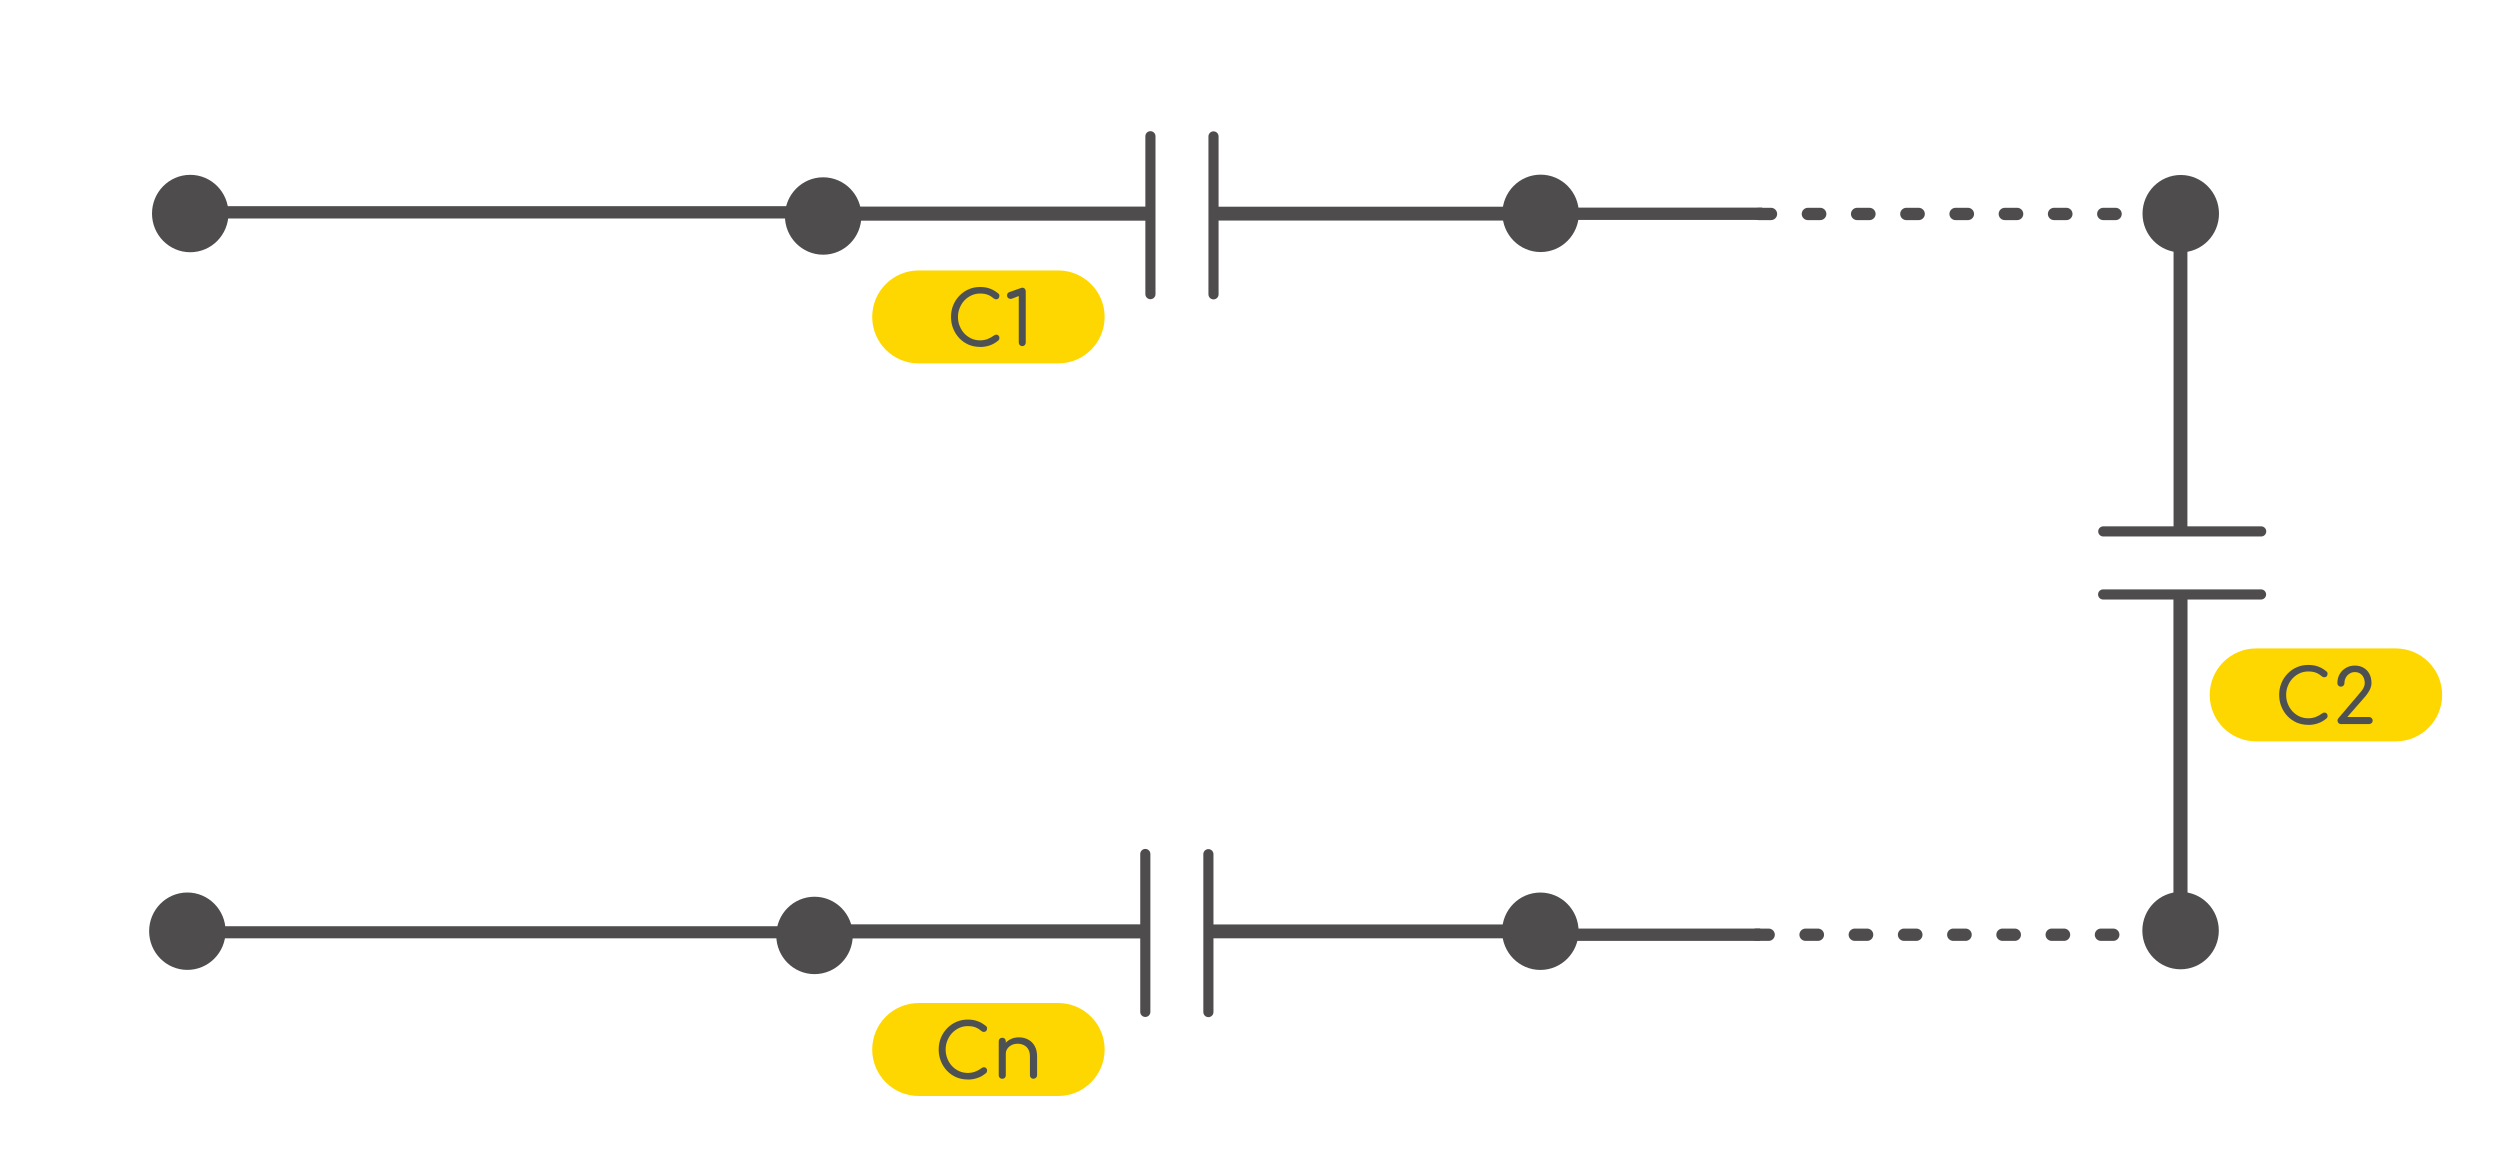
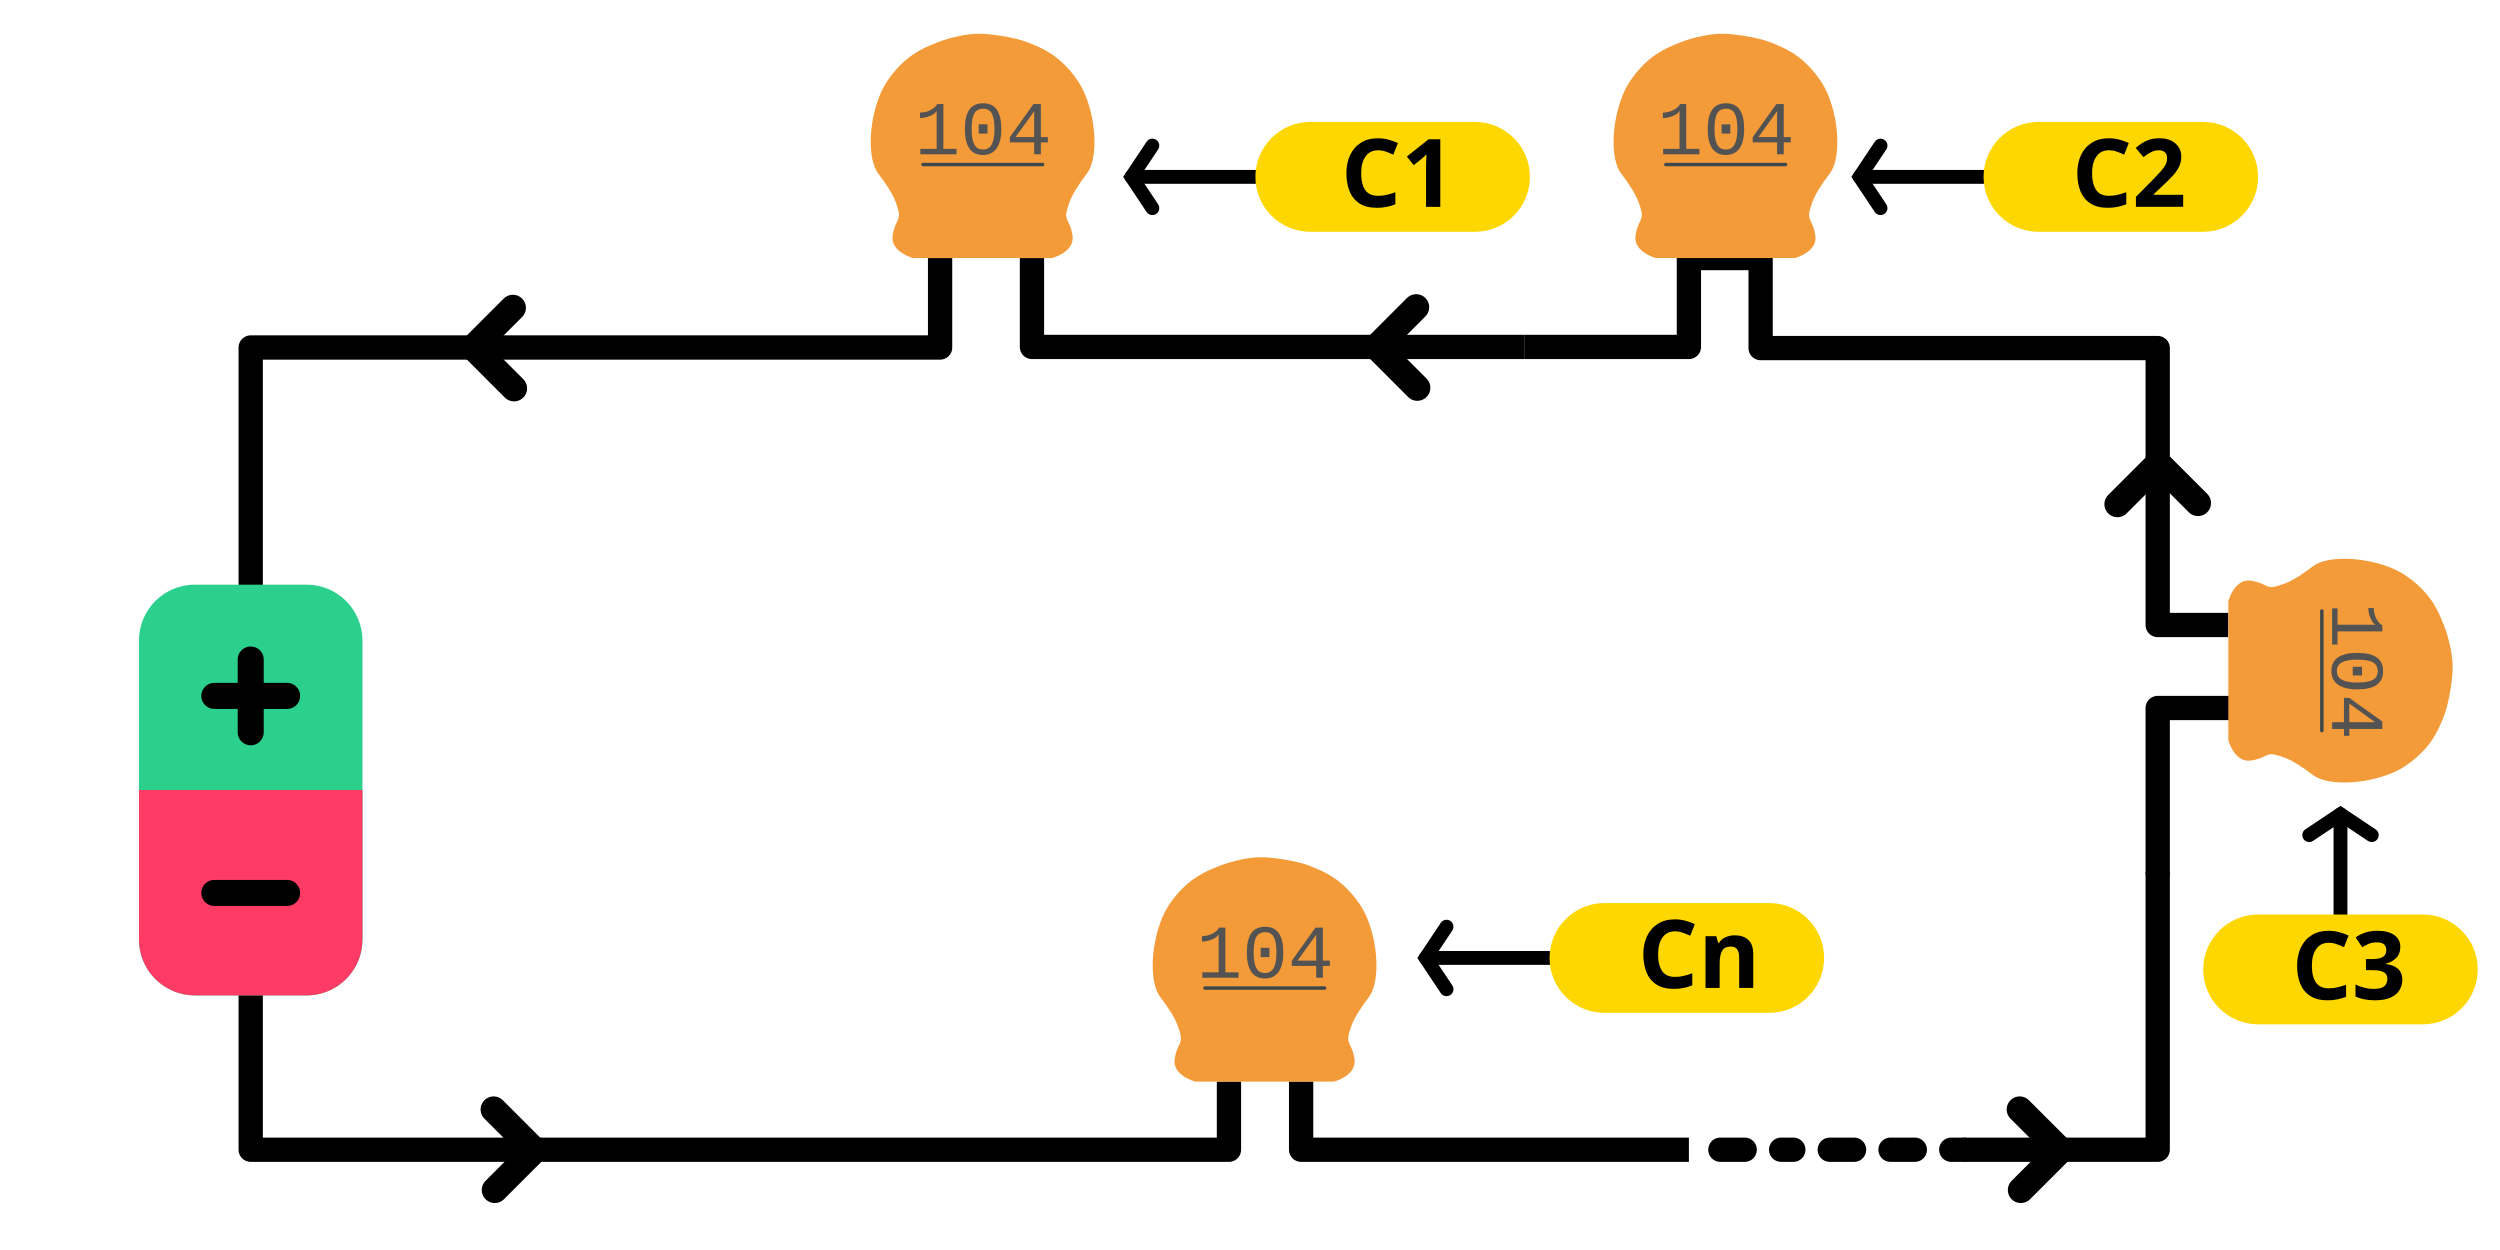
- <svg xmlns="http://www.w3.org/2000/svg" id="svg8" version="1.1" viewBox="0 0 171.979 79.11" height="299" width="650">
-   <defs id="defs2" />
-   <g id="layer1">
-     <g transform="matrix(3.197899,0,0,3.197899,-51.60007,-78.9995)" id="g4332-1">
-       <path style="fill:none;stroke:#4e4c4c;stroke-width:0.303px;stroke-linecap:butt;stroke-linejoin:miter;stroke-opacity:1" d="m 34.273,29.299 h 6.577 v 0" id="path1459-2-5-3-3-6-3" />
-       <path id="path1459-2-5-3-3-6-3-3" d="m 42.328,29.299 h 6.329 v 0" style="fill:none;stroke:#4e4c4c;stroke-width:0.298px;stroke-linecap:butt;stroke-linejoin:miter;stroke-opacity:1" />
-       <path style="fill:none;stroke:#4e4c4c;stroke-width:0.218px;stroke-linecap:round;stroke-linejoin:miter;stroke-opacity:1" d="m 40.883,31.031 v -3.397 0" id="path1459-2-5-3-3-6-3-3-7" />
-       <path id="path1459-2-5-3-3-6-3-3-7-2" d="m 42.24,31.035 v -3.397 0" style="fill:none;stroke:#4e4c4c;stroke-width:0.218px;stroke-linecap:round;stroke-linejoin:miter;stroke-opacity:1" />
-       <rect style="fill:#fed700;fill-opacity:1;stroke:none;stroke-width:0.114;stroke-linecap:round;stroke-linejoin:round;stroke-miterlimit:4;stroke-dasharray:none" id="rect1504-4" width="5" height="2" x="34.898" y="30.521" ry="1" />
-       <g style="font-style:normal;font-weight:normal;font-size:1.61px;line-height:1.25;font-family:sans-serif;fill:#000000;fill-opacity:1;stroke:none;stroke-width:0.059" id="text1508-3" aria-label="C1">
-         <path id="path913" style="font-style:normal;font-variant:normal;font-weight:600;font-stretch:normal;font-family:Comfortaa;-inkscape-font-specification:'Comfortaa Semi-Bold';fill:#4e5153;fill-opacity:1;stroke-width:0.059" d="m 37.216,32.166 q -0.13,0 -0.245,-0.048 -0.113,-0.05 -0.198,-0.138 -0.084,-0.089 -0.132,-0.206 -0.048,-0.118 -0.048,-0.253 0,-0.134 0.047,-0.25 0.048,-0.118 0.134,-0.206 0.085,-0.089 0.198,-0.138 0.113,-0.05 0.245,-0.05 0.122,0 0.212,0.034 0.092,0.032 0.182,0.106 0.013,0.01 0.018,0.023 0.006,0.011 0.005,0.023 0,0.011 -0.003,0.024 -0.002,0.024 -0.021,0.04 -0.018,0.014 -0.045,0.016 -0.026,0.002 -0.05,-0.018 -0.061,-0.053 -0.129,-0.08 -0.066,-0.027 -0.169,-0.027 -0.098,0 -0.185,0.04 -0.085,0.04 -0.151,0.109 -0.064,0.069 -0.101,0.161 -0.037,0.09 -0.037,0.193 0,0.105 0.037,0.196 0.037,0.092 0.101,0.161 0.066,0.069 0.151,0.108 0.087,0.039 0.185,0.039 0.085,0 0.159,-0.027 0.076,-0.029 0.145,-0.08 0.026,-0.019 0.052,-0.016 0.026,0.002 0.043,0.021 0.019,0.018 0.019,0.05 0,0.016 -0.006,0.031 -0.005,0.013 -0.018,0.024 -0.085,0.072 -0.185,0.106 -0.1,0.034 -0.209,0.034 z" />
-         <path id="path915" style="font-style:normal;font-variant:normal;font-weight:600;font-stretch:normal;font-family:Comfortaa;-inkscape-font-specification:'Comfortaa Semi-Bold';fill:#4e5153;fill-opacity:1;stroke-width:0.059" d="m 38.126,32.15 q -0.029,0 -0.052,-0.021 -0.023,-0.023 -0.023,-0.055 v -1.003 l -0.132,0.052 q -0.024,0.01 -0.045,0.01 -0.032,0 -0.055,-0.021 -0.021,-0.021 -0.021,-0.053 0,-0.023 0.011,-0.042 0.011,-0.019 0.037,-0.029 l 0.251,-0.089 q 0.008,-0.003 0.016,-0.005 0.008,-0.002 0.014,-0.002 0.034,0 0.053,0.023 0.021,0.021 0.021,0.053 v 1.106 q 0,0.032 -0.023,0.055 -0.021,0.021 -0.055,0.021 z" />
+ <svg xmlns="http://www.w3.org/2000/svg" width="100%" height="100%" viewBox="0 0 600 300" version="1.1" xml:space="preserve" style="fill-rule:evenodd;clip-rule:evenodd;stroke-linejoin:round;stroke-miterlimit:1.5;">
+   <path d="M247.671,61.935l-0,21.326l118.277,0" style="fill:none;stroke:#000;stroke-width:5.83px;" />
+   <path d="M365.948,83.261l39.388,0l0,-21.326l17.214,0l0,21.603l95.299,0l0,66.462l16.95,0" style="fill:none;stroke:#000;stroke-width:5.83px;stroke-miterlimit:4;" />
+   <path d="M517.849,209.287l0,66.646l-46.625,0" style="fill:none;stroke:#000;stroke-width:5.83px;" />
+   <path d="M471.224,275.933l-65.888,0" style="fill:none;stroke:#000;stroke-width:5.83px;stroke-linecap:round;stroke-dasharray:2.92,8.75,5.83,8.75,5.83,8.75;" />
+   <path d="M405.336,275.933l-93.067,0l0,-16.356" style="fill:none;stroke:#000;stroke-width:5.83px;" />
+   <path d="M225.621,61.935l0,21.465l-165.45,-0l-0,65.689" style="fill:none;stroke:#000;stroke-width:5.83px;" />
+   <path d="M294.949,259.577l-0,16.356l-234.778,0c-0,0 -0,-65.689 -0,-65.689" style="fill:none;stroke:#000;stroke-width:5.83px;" />
+   <g>
+     <g>
+       <g>
+         <path d="M86.989,153.723l0,71.765c0,7.4 -6.008,13.409 -13.409,13.409l-26.818,-0c-7.401,-0 -13.41,-6.009 -13.41,-13.409l0,-71.765c0,-7.401 6.009,-13.41 13.41,-13.41l26.818,0c7.401,0 13.409,6.009 13.409,13.41Z" style="fill:#2cd08d;" />
      </g>
-       <path id="path1439-7-1-7" d="m 53.917,44.811 h 9" style="fill:none;stroke:#4e4c4c;stroke-width:0.265;stroke-linecap:round;stroke-linejoin:miter;stroke-miterlimit:4;stroke-dasharray:0.265, 0.794;stroke-dashoffset:0;stroke-opacity:1" />
-       <path style="fill:none;stroke:#4e4c4c;stroke-width:0.26px;stroke-linecap:butt;stroke-linejoin:miter;stroke-opacity:1" d="M 33.647,44.758 H 20.166" id="path1741-3-5" />
-       <ellipse cy="44.735" cx="20.166" id="path1389-0-9-3-2-4" style="fill:#4e4c4c;fill-opacity:1;stroke:#4e4c4c;stroke-width:0.265;stroke-linecap:round;stroke-linejoin:round;stroke-miterlimit:0.7;stroke-dasharray:none;stroke-dashoffset:0;stroke-opacity:1;paint-order:fill markers stroke" rx="0.69" ry="0.7" />
-       <ellipse ry="0.7" rx="0.69" style="fill:#4e4c4c;fill-opacity:1;stroke:#4e4c4c;stroke-width:0.265;stroke-linecap:round;stroke-linejoin:round;stroke-miterlimit:0.7;stroke-dasharray:none;stroke-dashoffset:0;stroke-opacity:1;paint-order:fill markers stroke" id="path1389-0-9-3-8-4-9" cx="20.228" cy="29.297" />
-       <path style="fill:none;stroke:#4e4c4c;stroke-width:0.265px;stroke-linecap:butt;stroke-linejoin:miter;stroke-opacity:1" d="m 49,44.811 h 5 v 0" id="path1459-2-5-3-6" />
-       <rect ry="1" y="38.652" x="63.67" height="2" width="5" id="rect1504-1-1" style="fill:#fed700;fill-opacity:1;stroke:none;stroke-width:0.114;stroke-linecap:round;stroke-linejoin:round;stroke-miterlimit:4;stroke-dasharray:none" />
-       <g style="font-style:normal;font-weight:normal;font-size:1.61px;line-height:1.25;font-family:sans-serif;fill:#000000;fill-opacity:1;stroke:none;stroke-width:0.059" id="text1508-2-8" aria-label="C2">
-         <path id="path903" style="font-style:normal;font-variant:normal;font-weight:600;font-stretch:normal;font-family:Comfortaa;-inkscape-font-specification:'Comfortaa Semi-Bold';fill:#4e5153;fill-opacity:1;stroke-width:0.059" d="m 65.787,40.296 q -0.13,0 -0.245,-0.048 -0.113,-0.05 -0.198,-0.138 -0.084,-0.089 -0.132,-0.206 -0.048,-0.118 -0.048,-0.253 0,-0.134 0.047,-0.25 0.048,-0.118 0.134,-0.206 0.085,-0.089 0.198,-0.138 0.113,-0.05 0.245,-0.05 0.122,0 0.212,0.034 0.092,0.032 0.182,0.106 0.013,0.01 0.018,0.023 0.006,0.011 0.005,0.023 0,0.011 -0.003,0.024 -0.002,0.024 -0.021,0.04 -0.018,0.014 -0.045,0.016 -0.026,0.002 -0.05,-0.018 -0.061,-0.053 -0.129,-0.08 -0.066,-0.027 -0.169,-0.027 -0.098,0 -0.185,0.04 -0.085,0.04 -0.151,0.109 -0.064,0.069 -0.101,0.161 -0.037,0.09 -0.037,0.193 0,0.105 0.037,0.196 0.037,0.092 0.101,0.161 0.066,0.069 0.151,0.108 0.087,0.039 0.185,0.039 0.085,0 0.159,-0.027 0.076,-0.029 0.145,-0.08 0.026,-0.019 0.052,-0.016 0.026,0.002 0.043,0.021 0.019,0.018 0.019,0.05 0,0.016 -0.006,0.031 -0.005,0.013 -0.018,0.024 -0.085,0.072 -0.185,0.106 -0.1,0.034 -0.209,0.034 z" />
-         <path id="path905" style="font-style:normal;font-variant:normal;font-weight:600;font-stretch:normal;font-family:Comfortaa;-inkscape-font-specification:'Comfortaa Semi-Bold';fill:#4e5153;fill-opacity:1;stroke-width:0.059" d="m 66.495,40.28 q -0.032,0 -0.055,-0.021 -0.021,-0.023 -0.021,-0.055 0,-0.032 0.021,-0.053 l 0.467,-0.549 q 0.047,-0.052 0.072,-0.103 0.026,-0.052 0.026,-0.097 0,-0.072 -0.027,-0.126 -0.026,-0.055 -0.074,-0.084 -0.047,-0.031 -0.113,-0.031 -0.063,0 -0.114,0.034 -0.052,0.032 -0.08,0.087 -0.029,0.053 -0.029,0.119 0,0.031 -0.023,0.053 -0.021,0.021 -0.053,0.021 -0.031,0 -0.053,-0.021 -0.023,-0.023 -0.023,-0.053 0,-0.109 0.048,-0.195 0.05,-0.085 0.135,-0.135 0.085,-0.05 0.192,-0.05 0.108,0 0.188,0.047 0.082,0.047 0.126,0.132 0.045,0.085 0.045,0.201 0,0.052 -0.021,0.103 -0.019,0.052 -0.052,0.1 -0.031,0.047 -0.064,0.085 l -0.383,0.438 h 0.468 q 0.032,0 0.055,0.024 0.023,0.023 0.023,0.052 0,0.032 -0.023,0.055 -0.023,0.021 -0.055,0.021 z" />
-       </g>
-       <rect style="fill:#fed700;fill-opacity:1;stroke:none;stroke-width:0.114;stroke-linecap:round;stroke-linejoin:round;stroke-miterlimit:4;stroke-dasharray:none" id="rect1504-1-0-1" width="5" height="2" x="34.898" y="46.28" ry="1" />
-       <g style="font-style:normal;font-weight:normal;font-size:1.61px;line-height:1.25;font-family:sans-serif;fill:#000000;fill-opacity:1;stroke:none;stroke-width:0.059" id="text1508-2-5-3" aria-label="Cn">
-         <path id="path908" style="font-style:normal;font-variant:normal;font-weight:600;font-stretch:normal;font-family:Comfortaa;-inkscape-font-specification:'Comfortaa Semi-Bold';fill:#4e5153;fill-opacity:1;stroke-width:0.059" d="m 36.951,47.925 q -0.13,0 -0.245,-0.048 -0.113,-0.05 -0.198,-0.138 -0.084,-0.089 -0.132,-0.206 -0.048,-0.118 -0.048,-0.253 0,-0.134 0.047,-0.25 0.048,-0.118 0.134,-0.206 0.085,-0.089 0.198,-0.138 0.113,-0.05 0.245,-0.05 0.122,0 0.212,0.034 0.092,0.032 0.182,0.106 0.013,0.01 0.018,0.023 0.006,0.011 0.005,0.023 0,0.011 -0.003,0.024 -0.002,0.024 -0.021,0.04 -0.018,0.014 -0.045,0.016 -0.026,0.002 -0.05,-0.018 -0.061,-0.053 -0.129,-0.08 -0.066,-0.027 -0.169,-0.027 -0.098,0 -0.185,0.04 -0.085,0.04 -0.151,0.109 -0.064,0.069 -0.101,0.161 -0.037,0.09 -0.037,0.193 0,0.105 0.037,0.196 0.037,0.092 0.101,0.161 0.066,0.069 0.151,0.108 0.087,0.039 0.185,0.039 0.085,0 0.159,-0.027 0.076,-0.029 0.145,-0.08 0.026,-0.019 0.052,-0.016 0.026,0.002 0.043,0.021 0.019,0.018 0.019,0.05 0,0.016 -0.006,0.031 -0.005,0.013 -0.018,0.024 -0.085,0.072 -0.185,0.106 -0.1,0.034 -0.209,0.034 z" />
-         <path id="path910" style="font-style:normal;font-variant:normal;font-weight:600;font-stretch:normal;font-family:Comfortaa;-inkscape-font-specification:'Comfortaa Semi-Bold';fill:#4e5153;fill-opacity:1;stroke-width:0.059" d="m 38.367,47.91 q -0.032,0 -0.055,-0.021 -0.021,-0.023 -0.021,-0.055 v -0.404 q 0,-0.093 -0.035,-0.153 -0.034,-0.061 -0.095,-0.09 -0.06,-0.031 -0.135,-0.031 -0.072,0 -0.13,0.029 -0.056,0.029 -0.09,0.077 -0.034,0.048 -0.034,0.109 h -0.098 q 0.002,-0.101 0.052,-0.18 0.05,-0.08 0.135,-0.126 0.085,-0.047 0.192,-0.047 0.111,0 0.2,0.048 0.089,0.047 0.14,0.138 0.052,0.092 0.052,0.224 v 0.404 q 0,0.032 -0.023,0.055 -0.021,0.021 -0.053,0.021 z m -0.671,0 q -0.034,0 -0.055,-0.021 -0.021,-0.023 -0.021,-0.055 v -0.731 q 0,-0.034 0.021,-0.055 0.021,-0.021 0.055,-0.021 0.034,0 0.055,0.021 0.021,0.021 0.021,0.055 v 0.731 q 0,0.032 -0.021,0.055 -0.021,0.021 -0.055,0.021 z" />
-       </g>
-       <ellipse cy="44.826" cx="33.657" id="path1389-0-9-3-8-4-1-5" style="fill:#4e4c4c;fill-opacity:1;stroke:#4e4c4c;stroke-width:0.265;stroke-linecap:round;stroke-linejoin:round;stroke-miterlimit:0.7;stroke-dasharray:none;stroke-dashoffset:0;stroke-opacity:1;paint-order:fill markers stroke" rx="0.69" ry="0.7" />
-       <ellipse cy="44.736" cx="49.271" id="path1389-0-9-3-8-4-5-8" style="fill:#4e4c4c;fill-opacity:1;stroke:#4e4c4c;stroke-width:0.265;stroke-linecap:round;stroke-linejoin:round;stroke-miterlimit:0.7;stroke-dasharray:none;stroke-dashoffset:0;stroke-opacity:1;paint-order:fill markers stroke" rx="0.69" ry="0.7" />
-       <path style="fill:none;stroke:#4e4c4c;stroke-width:0.265;stroke-linecap:round;stroke-linejoin:miter;stroke-miterlimit:4;stroke-dasharray:0.265, 0.794;stroke-dashoffset:0;stroke-opacity:1" d="m 53.967,29.306 h 9" id="path1439-7-1-8-1" />
-       <path id="path1741-3-7-8" d="M 34.273,29.271 H 20.273" style="fill:none;stroke:#4e4c4c;stroke-width:0.265px;stroke-linecap:butt;stroke-linejoin:miter;stroke-opacity:1" />
-       <path id="path1459-2-5-3-3-6" d="m 49.044,29.302 h 5 v 0" style="fill:none;stroke:#4e4c4c;stroke-width:0.265px;stroke-linecap:butt;stroke-linejoin:miter;stroke-opacity:1" />
-       <ellipse ry="0.7" rx="0.69" style="fill:#4e4c4c;fill-opacity:1;stroke:#4e4c4c;stroke-width:0.265;stroke-linecap:round;stroke-linejoin:round;stroke-miterlimit:0.7;stroke-dasharray:none;stroke-dashoffset:0;stroke-opacity:1;paint-order:fill markers stroke" id="path1389-0-9-3-8-4-1-7-4" cx="33.843" cy="29.35" />
-       <ellipse ry="0.7" rx="0.69" style="fill:#4e4c4c;fill-opacity:1;stroke:#4e4c4c;stroke-width:0.265;stroke-linecap:round;stroke-linejoin:round;stroke-miterlimit:0.7;stroke-dasharray:none;stroke-dashoffset:0;stroke-opacity:1;paint-order:fill markers stroke" id="path1389-0-9-3-8-4-5-0-2" cx="49.277" cy="29.293" />
-       <ellipse ry="0.7" rx="0.69" style="fill:#4e4c4c;fill-opacity:1;stroke:#4e4c4c;stroke-width:0.265;stroke-linecap:round;stroke-linejoin:round;stroke-miterlimit:0.7;stroke-dasharray:none;stroke-dashoffset:0;stroke-opacity:1;paint-order:fill markers stroke" id="path1389-0-9-3-8-4-5-6-8" cx="63.043" cy="44.722" />
-       <ellipse cy="29.3" cx="63.047" id="path1389-0-9-3-8-4-5-6-3-0" style="fill:#4e4c4c;fill-opacity:1;stroke:#4e4c4c;stroke-width:0.265;stroke-linecap:round;stroke-linejoin:round;stroke-miterlimit:0.7;stroke-dasharray:none;stroke-dashoffset:0;stroke-opacity:1;paint-order:fill markers stroke" rx="0.69" ry="0.7" />
-       <path id="path1459-2-5-3-3-6-3-5" d="m 34.163,44.739 h 6.577 v 0" style="fill:none;stroke:#4e4c4c;stroke-width:0.303px;stroke-linecap:butt;stroke-linejoin:miter;stroke-opacity:1" />
-       <path style="fill:none;stroke:#4e4c4c;stroke-width:0.298px;stroke-linecap:butt;stroke-linejoin:miter;stroke-opacity:1" d="m 42.218,44.739 h 6.329 v 0" id="path1459-2-5-3-3-6-3-3-8" />
-       <path id="path1459-2-5-3-3-6-3-3-7-0" d="m 40.773,46.471 v -3.397 0" style="fill:none;stroke:#4e4c4c;stroke-width:0.218px;stroke-linecap:round;stroke-linejoin:miter;stroke-opacity:1" />
-       <path style="fill:none;stroke:#4e4c4c;stroke-width:0.218px;stroke-linecap:round;stroke-linejoin:miter;stroke-opacity:1" d="m 42.13,46.475 v -3.397 0" id="path1459-2-5-3-3-6-3-3-7-2-2" />
-       <path id="path1459-2-5-3-3-6-3-7" d="m 63.041,44.102 v -6.577 0" style="fill:none;stroke:#4e4c4c;stroke-width:0.303px;stroke-linecap:butt;stroke-linejoin:miter;stroke-opacity:1" />
-       <path style="fill:none;stroke:#4e4c4c;stroke-width:0.298px;stroke-linecap:butt;stroke-linejoin:miter;stroke-opacity:1" d="m 63.041,36.047 v -6.329 0" id="path1459-2-5-3-3-6-3-3-5" />
-       <path id="path1459-2-5-3-3-6-3-3-7-9" d="m 64.774,37.491 h -3.397 v 0" style="fill:none;stroke:#4e4c4c;stroke-width:0.218px;stroke-linecap:round;stroke-linejoin:miter;stroke-opacity:1" />
-       <path style="fill:none;stroke:#4e4c4c;stroke-width:0.218px;stroke-linecap:round;stroke-linejoin:miter;stroke-opacity:1" d="m 64.777,36.135 h -3.397 v 0" id="path1459-2-5-3-3-6-3-3-7-2-7" />
+       <path d="M86.989,189.605l0,35.883c0,7.4 -6.008,13.409 -13.409,13.409l-26.818,-0c-7.401,-0 -13.41,-6.009 -13.41,-13.409l0,-35.883l53.637,0Z" style="fill:#fe3b65;" />
+     </g>
+     <path d="M51.439,167.014l17.463,-0" style="fill:none;stroke:#000;stroke-width:6.25px;stroke-linecap:round;" />
+     <path d="M51.439,214.303l17.463,0" style="fill:none;stroke:#000;stroke-width:6.25px;stroke-linecap:round;" />
+     <path d="M60.171,158.282l-0,17.463" style="fill:none;stroke:#000;stroke-width:6.25px;stroke-linecap:round;" />
+   </g>
+   <path d="M276.562,49.947l-5,-7.5l5,-7.5" style="fill:none;stroke:#000;stroke-width:3.33px;stroke-linecap:round;stroke-linejoin:miter;stroke-miterlimit:10;" />
+   <path d="M301.294,42.447l-29.732,0" style="fill:none;stroke:#000;stroke-width:3.33px;stroke-linecap:round;stroke-miterlimit:4;" />
+   <path d="M451.321,49.947l-5,-7.5l5,-7.5" style="fill:none;stroke:#000;stroke-width:3.33px;stroke-linecap:round;stroke-linejoin:miter;stroke-miterlimit:10;" />
+   <path d="M476.053,42.447l-29.732,0" style="fill:none;stroke:#000;stroke-width:3.33px;stroke-linecap:round;stroke-miterlimit:4;" />
+   <path d="M347.163,237.41l-5,-7.5l5,-7.5" style="fill:none;stroke:#000;stroke-width:3.33px;stroke-linecap:round;stroke-linejoin:miter;stroke-miterlimit:10;" />
+   <path d="M371.895,229.91l-29.732,-0" style="fill:none;stroke:#000;stroke-width:3.33px;stroke-linecap:round;stroke-miterlimit:4;" />
+   <path d="M554.216,200.423l7.5,-5l7.5,5" style="fill:none;stroke:#000;stroke-width:3.33px;stroke-linecap:round;stroke-linejoin:miter;stroke-miterlimit:10;" />
+   <path d="M561.716,225.155l-0,-29.732" style="fill:none;stroke:#000;stroke-width:3.33px;stroke-linecap:round;stroke-miterlimit:4;" />
+   <path d="M367.182,42.447c-0,7.274 -5.905,13.179 -13.179,13.179l-39.53,0c-7.274,0 -13.179,-5.905 -13.179,-13.179c0,-7.273 5.905,-13.178 13.179,-13.178l39.53,-0c7.274,-0 13.179,5.905 13.179,13.178Z" style="fill:#fed700;" />
+   <path d="M541.941,42.447c0,7.274 -5.905,13.179 -13.179,13.179l-39.53,0c-7.274,0 -13.179,-5.905 -13.179,-13.179c0,-7.273 5.905,-13.178 13.179,-13.178l39.53,-0c7.274,-0 13.179,5.905 13.179,13.178Z" style="fill:#fed700;" />
+   <path d="M437.783,229.91c0,7.273 -5.905,13.179 -13.179,13.179l-39.53,-0c-7.274,-0 -13.179,-5.906 -13.179,-13.179c0,-7.274 5.905,-13.179 13.179,-13.179l39.53,0c7.274,0 13.179,5.905 13.179,13.179Z" style="fill:#fed700;" />
+   <path d="M594.659,232.661c0,7.273 -5.905,13.178 -13.178,13.178l-39.531,0c-7.273,0 -13.178,-5.905 -13.178,-13.178c-0,-7.274 5.905,-13.179 13.178,-13.179l39.531,-0c7.273,-0 13.178,5.905 13.178,13.179Z" style="fill:#fed700;" />
+   <g transform="matrix(22.7219,0,0,22.7219,345.366,49.6423)" />
+   <text x="321.823px" y="49.642px" style="font-family:'Calibri-Bold', 'Calibri';font-weight:700;font-size:22.722px;">C1</text>
+   <g transform="matrix(22.7219,0,0,22.7219,520.785,49.6367)" />
+   <text x="497.242px" y="49.637px" style="font-family:'Calibri-Bold', 'Calibri';font-weight:700;font-size:22.722px;">C2</text>
+   <g transform="matrix(22.7219,0,0,22.7219,417.304,237.099)" />
+   <text x="393.084px" y="237.099px" style="font-family:'Calibri-Bold', 'Calibri';font-weight:700;font-size:22.722px;">Cn</text>
+   <g transform="matrix(22.7219,0,0,22.7219,573.537,239.839)" />
+   <text x="549.994px" y="239.839px" style="font-family:'Calibri-Bold', 'Calibri';font-weight:700;font-size:22.722px;">C3</text>
+   <g>
+     <g>
+       <path d="M252.496,61.935l-33.344,0c-0,0 -5.477,-1.438 -4.913,-5.386c0.339,-2.375 1.165,-3.305 1.429,-4.281c0.239,-0.883 -0.037,-1.835 -0.555,-3.364c-0.778,-2.291 -2.362,-4.669 -4.343,-7.282c-2.527,-3.335 -2.403,-11.985 0.449,-18.92c1.866,-4.536 5.612,-8.142 8.068,-9.73c2.044,-1.321 3.343,-1.846 5.625,-2.77c3.362,-1.361 8.035,-2.207 9.974,-2.089c1.94,-0.118 8.488,0.728 11.849,2.089c2.283,0.924 3.581,1.449 5.625,2.77c2.456,1.588 6.203,5.194 8.069,9.73c2.852,6.935 2.976,15.585 0.449,18.92c-1.981,2.613 -3.566,4.991 -4.343,7.282c-0.519,1.529 -0.794,2.481 -0.555,3.364c0.264,0.976 1.09,1.906 1.429,4.281c0.563,3.948 -4.913,5.386 -4.913,5.386Z" style="fill:#f39a39;" />
+       <g transform="matrix(18.3033,0,0,18.3033,252.425,37.0237)" />
+       <text x="219.474px" y="37.024px" style="font-family:'CourierNewPSMT', 'Courier New';font-size:18.303px;fill:#535353;">104</text>
+       <path d="M221.511,39.491l28.716,-0" style="fill:none;stroke:#3c484a;stroke-width:0.83px;stroke-linecap:round;" />
+     </g>
+     <g>
+       <path d="M430.78,61.935l-33.344,0c-0,0 -5.477,-1.438 -4.913,-5.386c0.339,-2.375 1.165,-3.305 1.429,-4.281c0.239,-0.883 -0.037,-1.835 -0.555,-3.364c-0.778,-2.291 -2.362,-4.669 -4.343,-7.282c-2.527,-3.335 -2.403,-11.985 0.449,-18.92c1.866,-4.536 5.613,-8.142 8.068,-9.73c2.044,-1.321 3.343,-1.846 5.626,-2.77c3.361,-1.361 8.034,-2.207 9.973,-2.089c1.94,-0.118 8.488,0.728 11.849,2.089c2.283,0.924 3.582,1.449 5.625,2.77c2.456,1.588 6.203,5.194 8.069,9.73c2.852,6.935 2.976,15.585 0.449,18.92c-1.981,2.613 -3.566,4.991 -4.343,7.282c-0.519,1.529 -0.794,2.481 -0.555,3.364c0.264,0.976 1.09,1.906 1.429,4.281c0.564,3.948 -4.913,5.386 -4.913,5.386Z" style="fill:#f39a39;" />
+       <g transform="matrix(18.3033,0,0,18.3033,430.709,37.0237)" />
+       <text x="397.758px" y="37.024px" style="font-family:'CourierNewPSMT', 'Courier New';font-size:18.303px;fill:#535353;">104</text>
+       <path d="M399.796,39.491l28.715,-0" style="fill:none;stroke:#3c484a;stroke-width:0.83px;stroke-linecap:round;" />
    </g>
  </g>
+   <path d="M517.849,209.287l0,-39.364l16.95,0" style="fill:none;stroke:#000;stroke-width:5.83px;stroke-linecap:round;stroke-miterlimit:4;" />
+   <g>
+     <path d="M320.173,259.577l-33.345,0c0,0 -5.476,-1.438 -4.913,-5.386c0.339,-2.375 1.165,-3.305 1.429,-4.281c0.239,-0.883 -0.036,-1.836 -0.555,-3.364c-0.777,-2.292 -2.362,-4.669 -4.343,-7.283c-2.527,-3.334 -2.403,-11.984 0.449,-18.919c1.866,-4.537 5.613,-8.142 8.069,-9.73c2.044,-1.321 3.343,-1.847 5.625,-2.771c3.362,-1.361 8.034,-2.206 9.974,-2.088c1.939,-0.118 8.487,0.727 11.849,2.088c2.282,0.924 3.581,1.45 5.625,2.771c2.456,1.588 6.203,5.193 8.068,9.73c2.852,6.935 2.976,15.585 0.449,18.919c-1.981,2.614 -3.565,4.991 -4.342,7.283c-0.519,1.528 -0.795,2.481 -0.556,3.364c0.264,0.976 1.09,1.906 1.429,4.281c0.564,3.948 -4.912,5.386 -4.912,5.386Z" style="fill:#f39a39;" />
+     <g transform="matrix(18.3033,0,0,18.3033,320.102,234.665)" />
+     <text x="287.15px" y="234.665px" style="font-family:'CourierNewPSMT', 'Courier New';font-size:18.303px;fill:#535353;">104</text>
+     <path d="M289.188,237.133l28.715,-0" style="fill:none;stroke:#3c484a;stroke-width:0.83px;stroke-linecap:round;" />
+   </g>
+   <g>
+     <path d="M534.799,177.624l0,-33.344c0,-0 1.438,-5.477 5.386,-4.913c2.376,0.339 3.305,1.165 4.281,1.429c0.883,0.239 1.836,-0.036 3.365,-0.555c2.291,-0.777 4.668,-2.362 7.282,-4.343c3.335,-2.527 11.984,-2.403 18.919,0.449c4.537,1.866 8.143,5.613 9.73,8.069c1.321,2.043 1.847,3.342 2.771,5.625c1.361,3.361 2.206,8.034 2.088,9.974c0.118,1.939 -0.727,8.487 -2.088,11.848c-0.924,2.283 -1.45,3.582 -2.771,5.626c-1.587,2.456 -5.193,6.202 -9.73,8.068c-6.935,2.852 -15.584,2.976 -18.919,0.449c-2.614,-1.981 -4.991,-3.565 -7.282,-4.343c-1.529,-0.518 -2.482,-0.794 -3.365,-0.555c-0.976,0.264 -1.905,1.09 -4.281,1.429c-3.948,0.564 -5.386,-4.913 -5.386,-4.913Z" style="fill:#f39a39;" />
+     <g transform="matrix(6.12323e-17,1,-1,6.12323e-17,707.654,-479.378)">
+       <g transform="matrix(18.3033,0,0,18.3033,656.932,147.943)" />
+       <text x="623.981px" y="147.943px" style="font-family:'CourierNewPSMT', 'Courier New';font-size:18.303px;fill:#535353;">104</text>
+     </g>
+     <path d="M557.243,146.64l0,28.715" style="fill:none;stroke:#3c484a;stroke-width:0.83px;stroke-linecap:round;" />
+   </g>
+   <path d="M123.372,93.207l-9.808,-9.807l9.531,-9.531" style="fill:none;stroke:#000;stroke-width:6.25px;stroke-linecap:round;stroke-linejoin:miter;stroke-miterlimit:4;" />
+   <path d="M340.16,93.069l-9.807,-9.808l9.53,-9.53" style="fill:none;stroke:#000;stroke-width:6.25px;stroke-linecap:round;stroke-linejoin:miter;stroke-miterlimit:4;" />
+   <path d="M118.468,266.264l9.807,9.808l-9.53,9.53" style="fill:none;stroke:#000;stroke-width:6.25px;stroke-linecap:round;stroke-linejoin:miter;stroke-miterlimit:4;" />
+   <path d="M484.729,266.264l9.808,9.808l-9.531,9.53" style="fill:none;stroke:#000;stroke-width:6.25px;stroke-linecap:round;stroke-linejoin:miter;stroke-miterlimit:4;" />
+   <path d="M508.18,121.006l9.808,-9.807l9.53,9.53" style="fill:none;stroke:#000;stroke-width:6.25px;stroke-linecap:round;stroke-linejoin:miter;stroke-miterlimit:4;" />
</svg>
